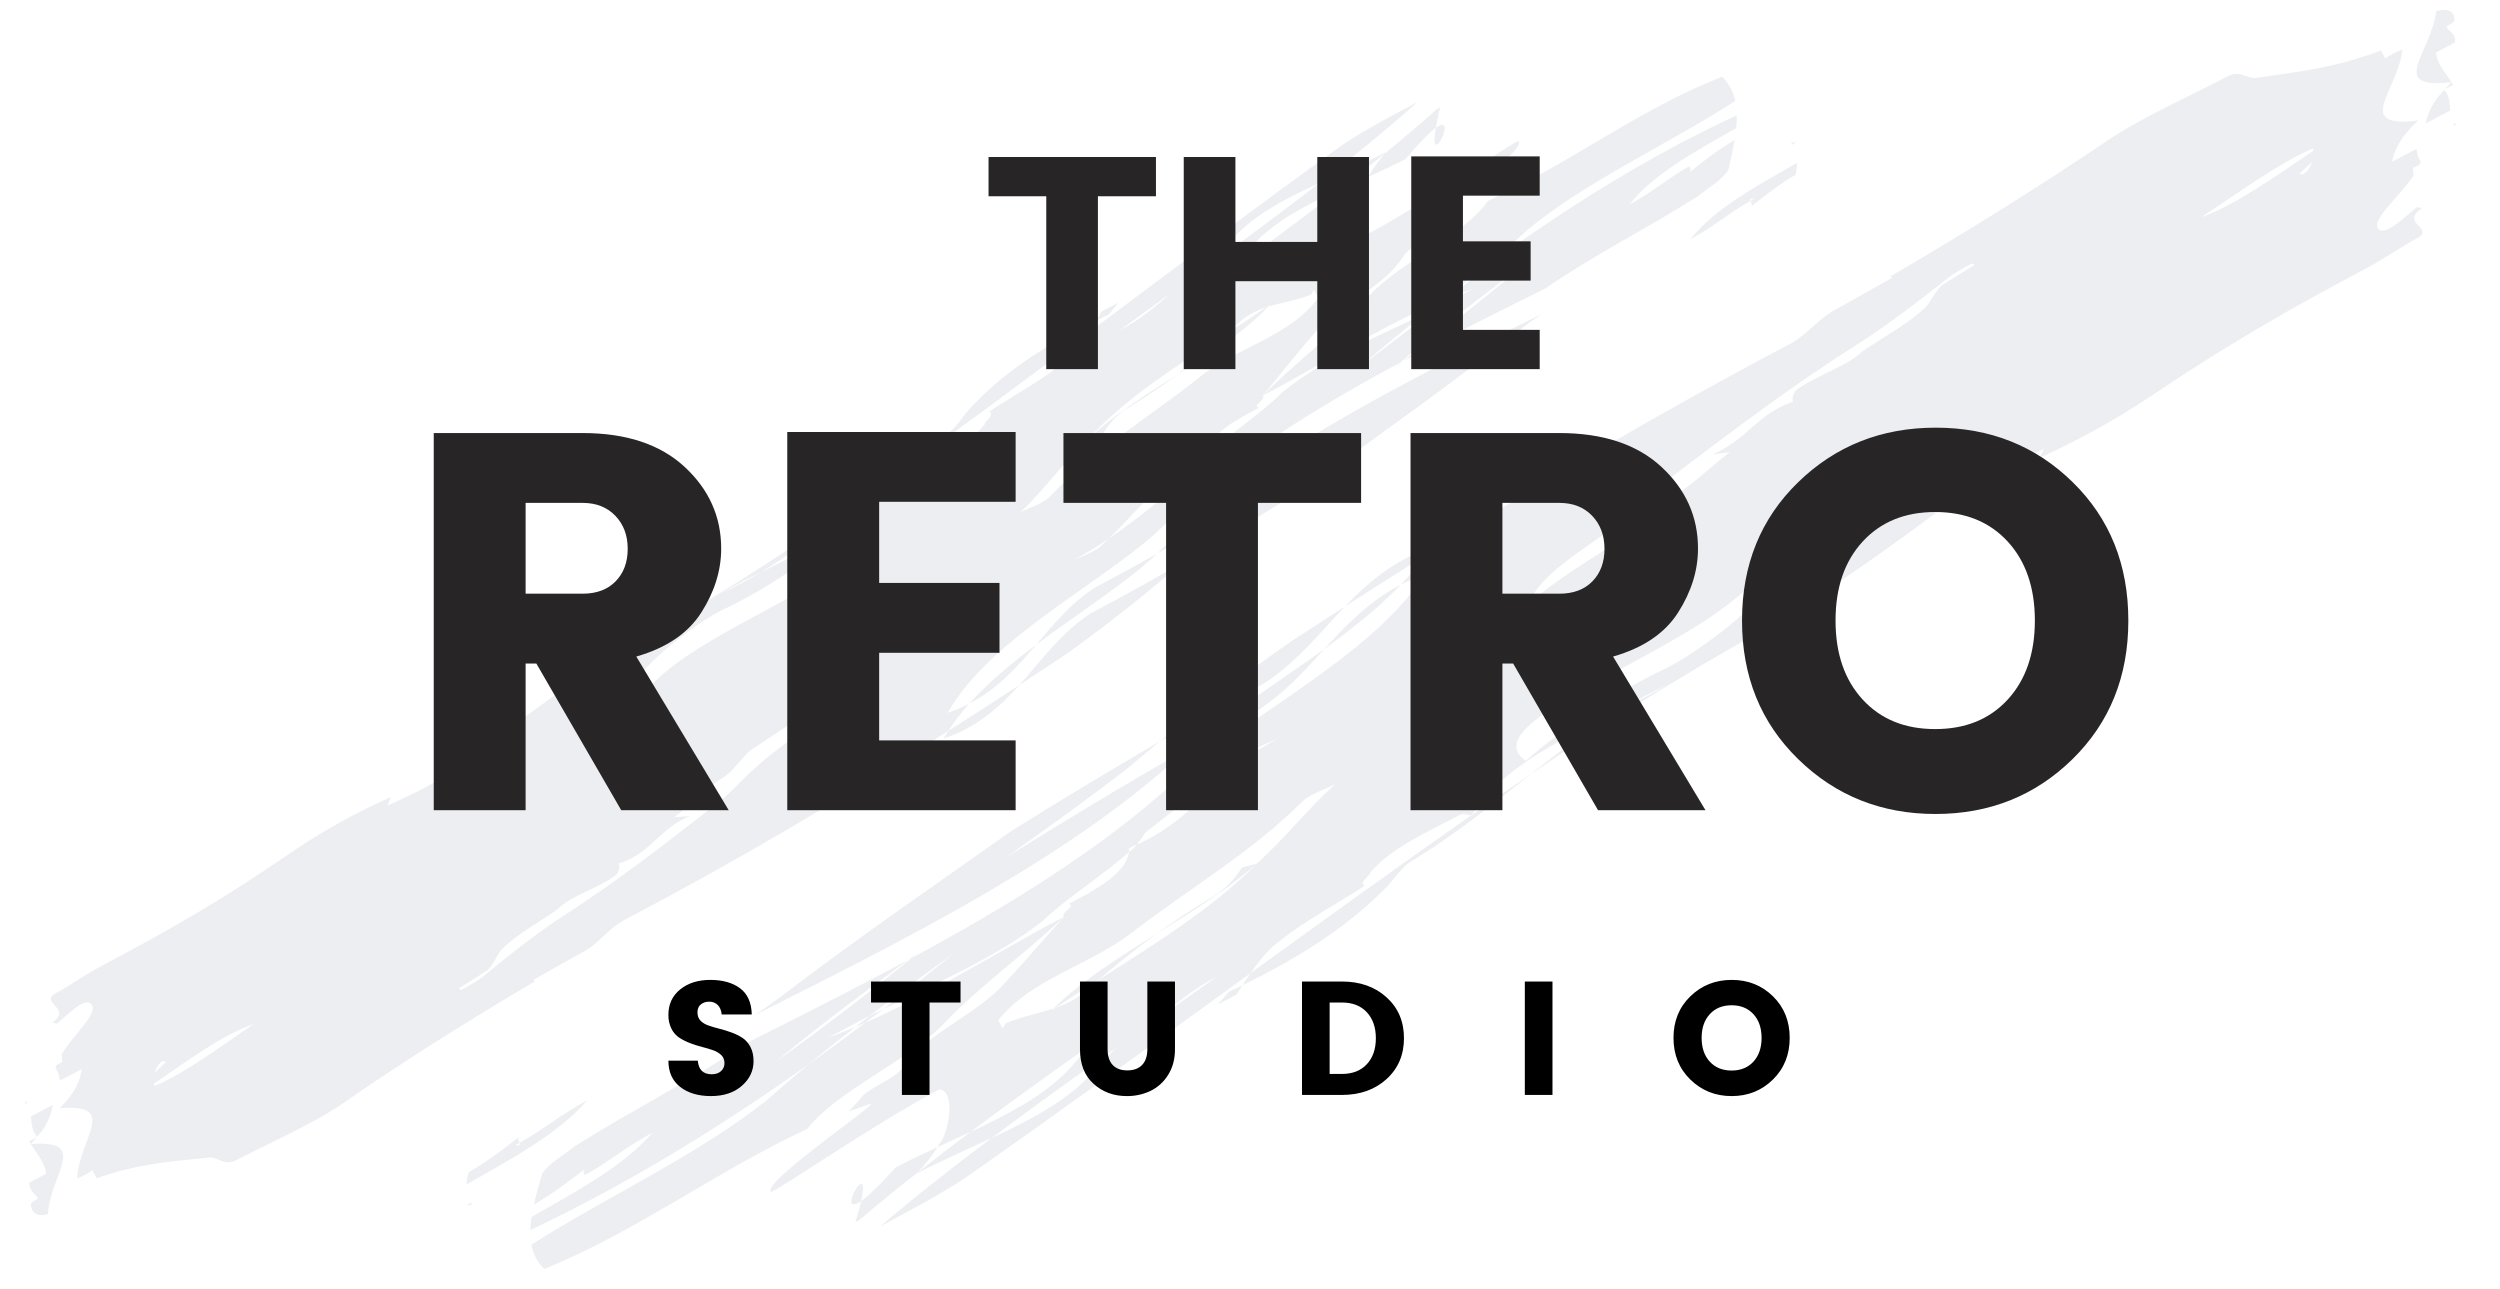
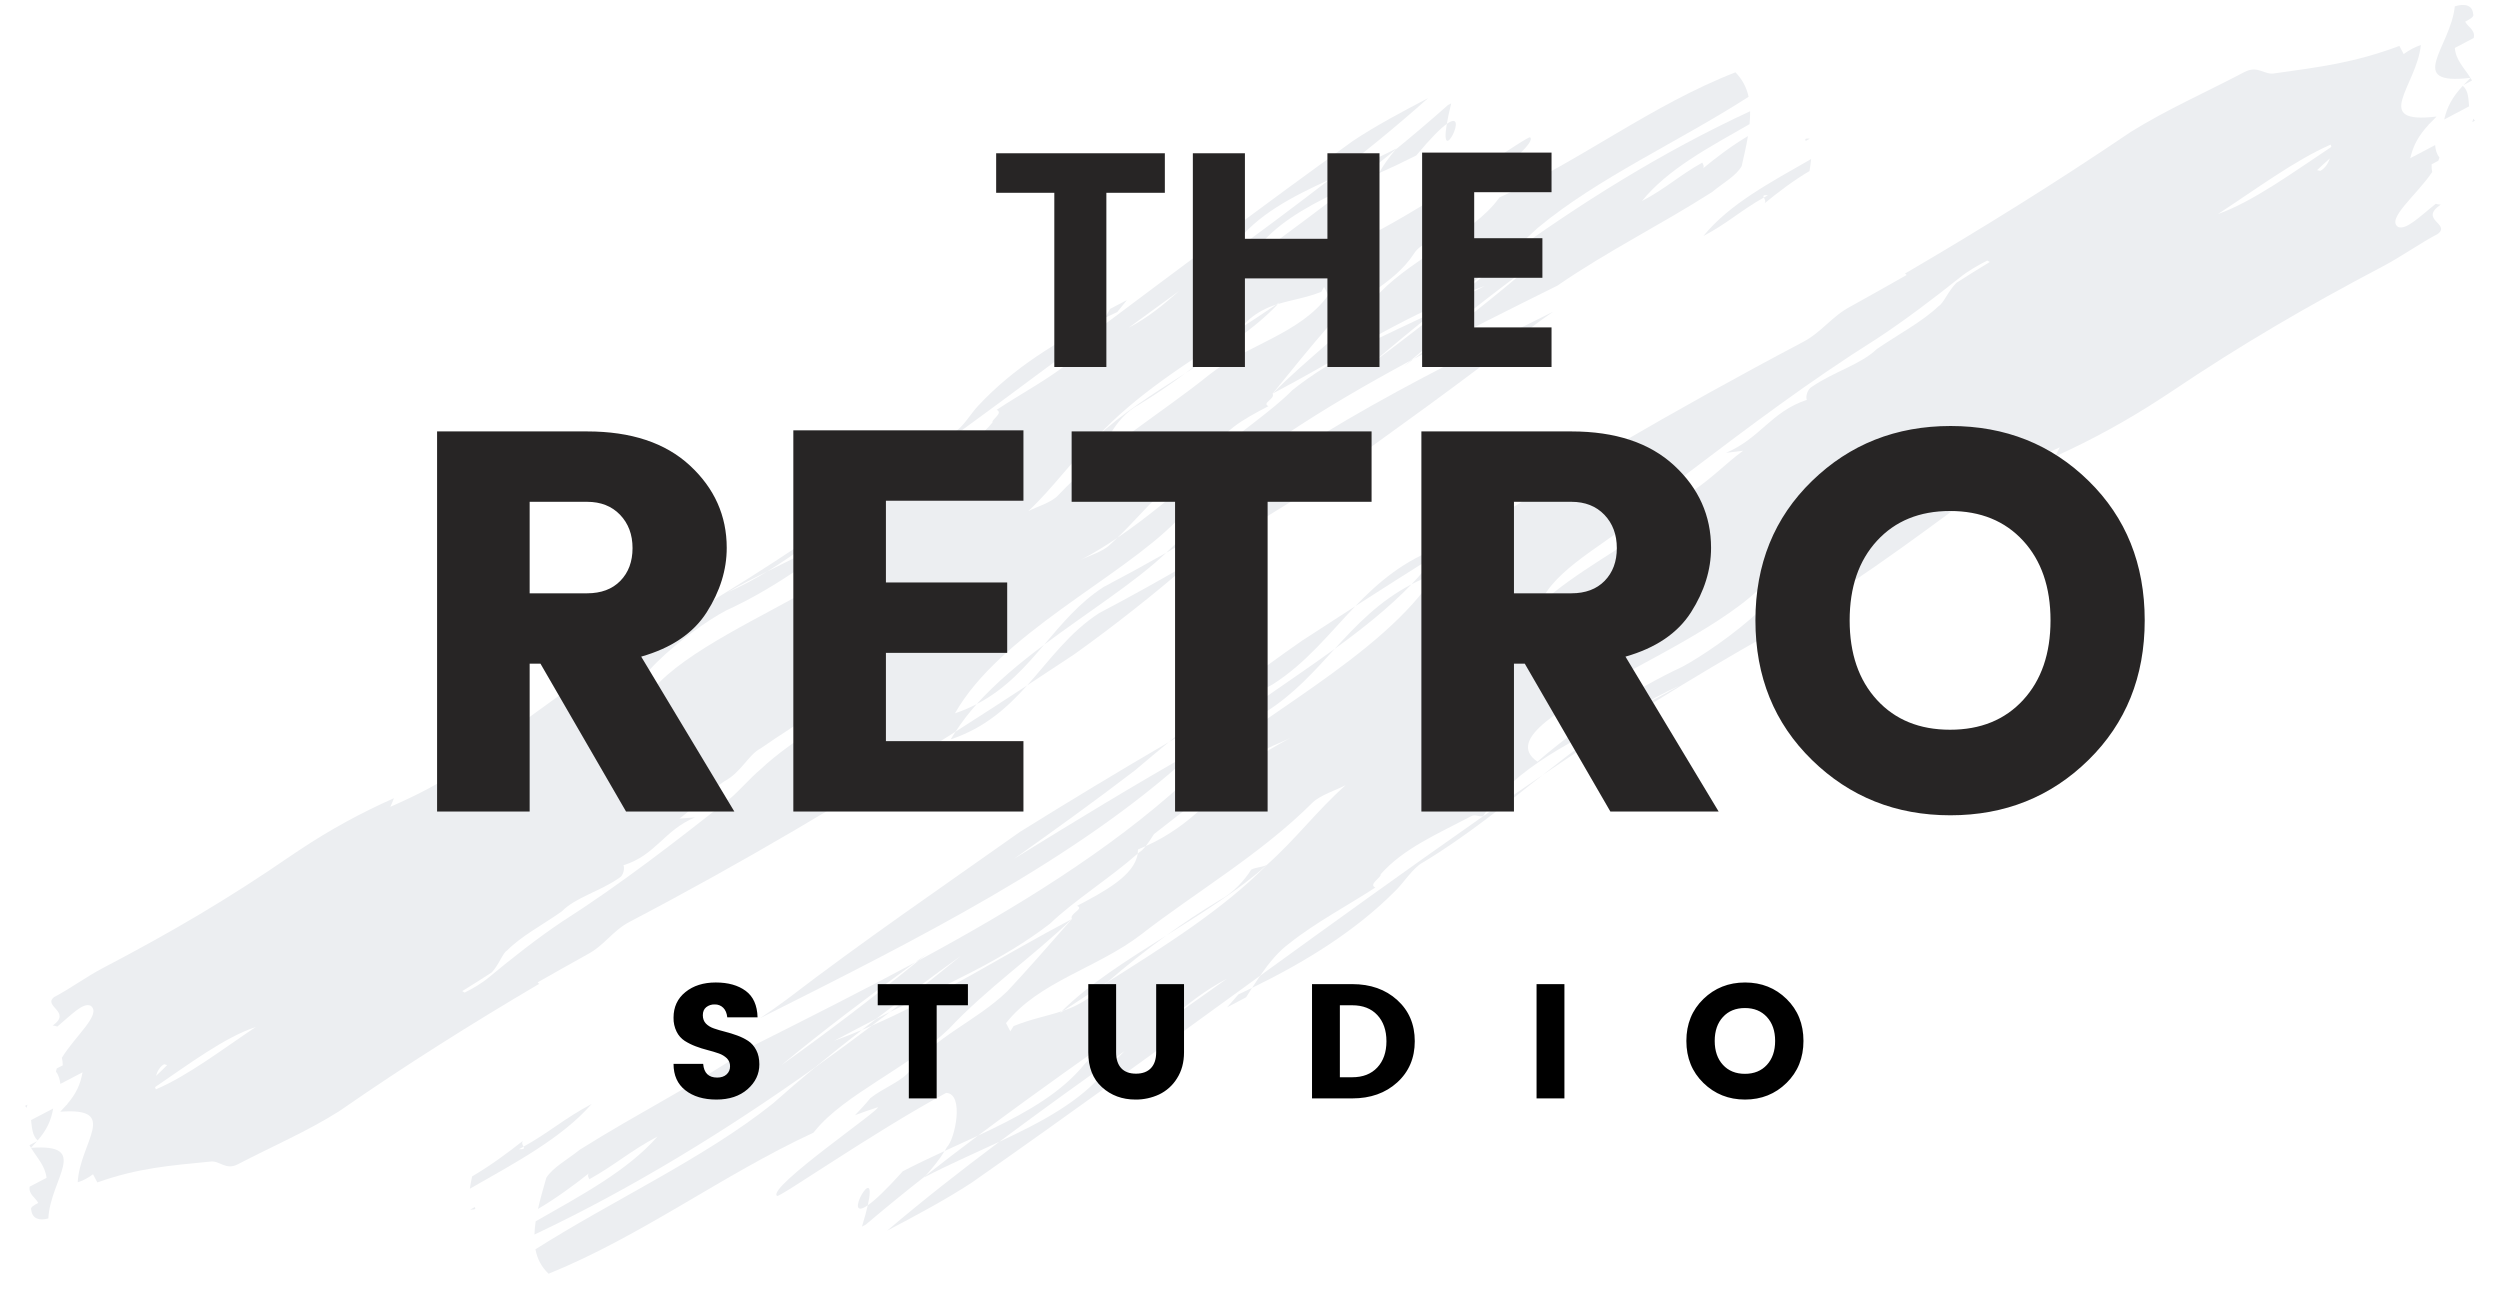
- <svg xmlns="http://www.w3.org/2000/svg" width="130" height="67" viewBox="0 0 131 67">
+ <svg xmlns="http://www.w3.org/2000/svg" width="130" height="67" viewBox="0 0 130 67">
  <g fill="none" fill-rule="evenodd">
    <path d="M1.927 59.342l-.395.207c.024.046.052.09.079.136.118-.121.221-.234.316-.343M1.425 57.441l-.124.066c.034.031.056.066.084.101.011-.055.022-.111.04-.167M1.614 59.689c.301.502.736.933.806 1.557l-.875.459c-.071.397.296.564.444.849-.219.114-.437.228-.363.37.051.446.417.568.887.434.112-2.08 2.216-3.902-.899-3.669M2.766 57.641l-1.152.603c.05.388.058.797.344 1.061.472-.551.692-1.015.808-1.664M91.72 10.272c-.045-.086-.049-.142.215-.119-.077.04-.144.081-.215.119.04.083.114.195.042.298.678-.56 1.491-1.179 2.333-1.677.034-.21.063-.419.083-.623-2.099 1.207-4.242 2.329-5.6 4.001 1.24-.649 1.963-1.343 3.142-1.999M93.897 7.33c.074-.04.142-.081.215-.12-.262-.024-.259.032-.215.12M57.382 30.525c-1.259.816-2.163 1.912-3.088 3 2.28-1.706 4.729-3.245 6.347-4.78a113.143 113.143 0 01-3.259 1.78M49.436 38.447c1.775-.593 2.94-1.653 3.977-2.807a368.695 368.695 0 01-3.721 2.404c-.085.134-.179.267-.256.403M50.79 36.612c1.501-.777 2.516-1.926 3.504-3.087-1.29.964-2.512 1.984-3.504 3.087M73.645 8.084c.77-.925 1.274-1.417 1.589-1.642.047-.276.119-.623.229-1.067a5.829 5.829 0 00-.175.092 85.155 85.155 0 01-2.726 2.319c-.332.402-.638.808-.856 1.22a41.52 41.52 0 001.939-.922M75.234 6.442c-.397 2.363 1.233-.873 0 0M73.516 18.661l-.151.08c-.128.109-.261.217-.387.326.183-.137.356-.27.538-.406M59.223 21.043a31.263 31.263 0 002.429-1.646c-1.677 1.07-3.37 2.144-4.617 3.332.218-.114.513-.087.732-.202.29-.511.797-1.138 1.456-1.484" fill="#ECEEF1" />
    <path d="M55.004 25.776c2.328-2.479 5.319-4.228 7.87-6.284 1.968-1.571 4.747-2.126 6.199-4.148l-.222-.424-.144.256c-.812.319-1.551.417-2.257.636.029-.032.064-.063.093-.096l-.183.125a4.02 4.02 0 00-1.381.746c-.2.191-.405.383-.613.572-2.607 1.685-5.317 3.383-7.331 5.57-1.31 1.227-2.253 2.623-3.564 3.851.437-.229 1.169-.433 1.533-.804zm6.312-10.647c-.801.702-1.584 1.367-2.626 1.913.873-.642 1.749-1.277 2.626-1.913zM44.409 27.296c-1.994 1.81-4.409 3.425-6.651 4.448-1.753.918-6.344 4.403-4.578 5.643.554-4.219 14.449-7.646 11.229-10.091zm.764 7.415c-1.382 1.624-3.573 2.771-5.614 4.202-.657.344-1.017 1.253-1.893 1.712-1.022.714-1.53 1.342-2.333 1.941l.807-.061c-1.608.663-2.04 1.97-3.721 2.488.075.143.004.54-.215.655-1.02.714-2.265 1.006-2.993 1.747-1.02.715-2.114 1.288-2.843 2.03-.22.115-.434.768-.798 1.14-.505.336-1.021.653-1.534.972.044.025.085.052.124.078.438-.222.873-.468 1.264-.794 1.167-.971 2.551-2.057 3.79-2.886 3.139-2.004 5.908-4.176 8.676-6.347.583-.485 1.093-1.112 1.675-1.597 1.675-1.598 4.159-2.72 4.953-4.396.145-.257.583-.487.655-.884zm-31.869 18.69c-1.631.544-3.44 1.906-5.238 3.127a.442.442 0 00.039.118c1.674-.71 3.466-2.089 5.199-3.245zM8.11 55.947c.194-.176.39-.367.582-.563a2.25 2.25 0 01-.155-.044c-.212.11-.353.352-.427.607zm71.546-42.18a113.82 113.82 0 00-6.291 4.974c-4.568 2.459-8.823 5.118-12.198 8.359-2.91 2.967-9.19 5.895-11.509 9.993a7.78 7.78 0 001.132-.481c-.413.462-.782.939-1.098 1.432-5.528 3.521-11.047 6.799-16.957 9.893-.877.459-1.311 1.229-2.187 1.688-.876.486-1.734.971-2.587 1.456.013.034.04.06.08.077-3.513 2.069-6.917 4.206-10.409 6.628-1.678 1.059-3.506 1.836-5.257 2.753-.656.344-.953-.222-1.465-.134-2.122.21-3.732.332-5.85 1.081l-.223-.424c-.276.206-.55.344-.796.415.111-2.081 2.215-3.903-.901-3.668l-.002-.005a7.8 7.8 0 00.316-.344l.042-.022-.011-.014c.472-.551.691-1.014.807-1.663l-1.152.602c-.031-.236-.088-.459-.231-.636.013-.055.024-.11.042-.167.171-.088.314-.164.314-.164a1.837 1.837 0 00-.047-.392c.686-1.134 2.104-2.279 1.492-2.707-.392-.18-.99.466-1.729 1.084a1.023 1.023 0 00-.24-.053c1.021-.715-.519-.99.064-1.475.876-.459 1.675-1.06 2.551-1.518 3.566-1.868 6.498-3.582 9.778-5.841.145-.099.291-.194.436-.291a32.597 32.597 0 014.914-2.696 5.35 5.35 0 01-.187.448c1.385-.61 2.742-1.28 3.969-2.197 2.988-2.287 5.976-4.572 9.405-6.548 3.612-2.036 6.992-4.184 10.47-6.609-1.358 1.112-2.729 2.195-4.24 3.111-.709.352-1.412.711-2.075 1.095a18.406 18.406 0 002.075-1.095c2.728-1.357 5.59-2.639 6.974-5.055.287-.001.361.141.579.027 1.534-.803 3.14-1.464 4.157-2.718-.074-.142.584-.487.217-.655 1.24-.83 2.774-1.632 3.939-2.603.521-.39.945-.958 1.339-1.588 4.305-3.22 8.552-6.418 13.242-9.788 1.187-.795 2.636-1.561 3.91-2.228-1.627 1.454-3.354 2.857-5.13 4.236-1.957.891-3.778 1.847-4.898 3.358-.279.319-.559.627-.846.929a239.552 239.552 0 005.744-4.287c1.154-.529 2.356-1.034 3.487-1.619-.017.022-.033.044-.053.065-.789.646-1.591 1.284-2.407 1.916-1.74.794-3.371 1.638-4.499 2.878-.14.154-.277.315-.399.482-.277.317-.56.626-.846.927a292.157 292.157 0 003.571-2.634c.73-.546 1.456-1.097 2.173-1.653.512-.232 1.032-.463 1.551-.696-.035.062-.073.127-.101.191-.367.371-.722 2.675.157 2.756 3.352-1.801 7.732-4.951 7.806-4.809.514.452-4.875 4.22-4.582 4.248.357-.106.709-.223 1.056-.345-.247.275-.485.551-.691.83-.583.484-1.534.803-1.825 1.315-1.087 1.652-2.988 2.286-4.443 3.768-.874 1-1.891 2.252-2.907 3.507.147.282-.585.486-.217.654-1.236.648-2.666 1.397-2.763 2.5-.026.024-.052.045-.078.068-.087.046-.186.159-.285.292-2.132.932-3.156 2.468-4.735 3.989-.604.408-1.231.797-1.902 1.148.438-.229 1.168-.432 1.533-.804.126-.114.249-.229.369-.344 1.564-1.058 2.949-2.264 4.368-3.398.086-.151.223-.394.367-.591.118-.052.237-.103.359-.15a1.818 1.818 0 01.004-.21c1.3-1.198 2.933-2.239 4.003-3.33 2.177-1.756 4.893-2.875 7.413-4.092a119.541 119.541 0 00-3.242 2.674 162.148 162.148 0 003.882-2.989c.215-.107.424-.212.633-.323l1.315-.688c-.442.152-.873.317-1.298.486.732-.59 1.45-1.183 2.148-1.788 4.044-2.961 8.396-5.677 12.956-7.787a6.32 6.32 0 01-.029.67c-2.099 1.206-4.241 2.328-5.598 4.001 1.236-.647 1.961-1.344 3.139-1.998.042.082.115.193.042.297.679-.561 1.491-1.18 2.334-1.678-.085.512-.207 1.037-.327 1.563-.291.512-.947.857-1.531 1.342-2.714 1.734-5.431 3.064-8.051 4.872-2.52 1.252-5.038 2.503-7.469 3.808 2.218-1.67 4.237-3.245 6.14-4.894z" fill="#ECEEF1" />
    <path d="M75.441 15.552c.856-.668 1.723-1.331 2.609-1.981a66.319 66.319 0 001.918-1.725c3.119-2.598 7.36-4.494 10.958-6.813a2.546 2.546 0 00-.682-1.272c-4.342 1.686-8.045 4.592-12.267 6.503-.024.031-.05.061-.073.094-1.308 1.767-4.303 2.976-6.123 4.829-1.745 1.996-3.787 3.426-5.605 5.28 3.164-1.657 6.012-3.537 9.265-4.915M53.413 35.64a488.1 488.1 0 002.452-1.618 83.206 83.206 0 006.094-4.809 120.604 120.604 0 01-4.8 2.666c-1.555 1.006-2.567 2.444-3.746 3.761" fill="#ECEEF1" />
    <path d="M63.516 27.853c-.523.464-1.039.915-1.557 1.36 2.331-1.36 4.611-2.771 6.88-4.193 3.586-2.613 7.213-5.151 10.71-7.932.402-.308.807-.6 1.216-.88-7.319 3.63-14.616 7.247-19.821 12.246-.093.097-.202.194-.303.291 2.872-1.627 5.654-3.346 8.42-5.079-1.868 1.36-3.725 2.739-5.545 4.187M74.612 16.199c.216-.104.428-.209.64-.315.221-.175.435-.349.65-.525-.154.065-.309.128-.461.193-.277.217-.556.429-.829.647M66.45 15.812l-.09.029a95.73 95.73 0 01-1.994 1.318 35.617 35.617 0 01-2.714 2.238c1.811-1.154 3.599-2.301 4.798-3.585M58.603 15.601c-.219.114-.655.342-.875.459l-.265.463c.208-.1.42-.199.633-.296l.507-.626M46.875 24.657c3.593-2.584 6.929-5.067 10.231-7.537.122-.194.241-.394.357-.597-2.466 1.181-4.778 2.623-6.589 4.567-.363.371-.799 1.139-1.236 1.368-2.003 1.221-3.742 2.703-5.497 4.143.879-.613 1.762-1.239 2.659-1.891.026-.017.05-.035.075-.053M128.101 4.422l.444-.235c-.024-.045-.054-.089-.081-.135a8.794 8.794 0 00-.363.37M128.56 6.346l.139-.074c-.036-.03-.058-.066-.087-.1-.015.057-.029.115-.052.174M128.461 4.048c-.306-.5-.763-.919-.81-1.556l.983-.517c.096-.413-.297-.565-.446-.848.245-.13.491-.259.416-.399-.035-.457-.43-.562-.953-.399-.222 2.141-2.62 4.125.81 3.719M127.099 6.213l1.293-.682c-.038-.394-.026-.814-.328-1.069-.543.59-.808 1.078-.965 1.751M27.224 59.627c.045.087.047.144-.242.135.086-.046.162-.091.242-.135-.04-.082-.116-.192-.032-.303-.772.612-1.693 1.291-2.641 1.848a9.751 9.751 0 00-.12.643c2.36-1.351 4.765-2.619 6.336-4.409-1.393.734-2.219 1.486-3.543 2.221M24.693 62.766c-.083.044-.159.09-.242.134.287.011.286-.046.242-.134M65.872 36.987c1.421-.904 2.465-2.079 3.532-3.246-2.584 1.875-5.344 3.586-7.193 5.25a149.017 149.017 0 013.661-2.004M74.972 28.427c-1.977.705-3.305 1.856-4.498 3.096a461.401 461.401 0 014.198-2.669c.098-.141.209-.282.3-.427M73.398 30.384c-1.685.879-2.853 2.112-3.994 3.357 1.462-1.058 2.853-2.171 3.994-3.357M46.948 60.904c-.89.991-1.467 1.524-1.823 1.771-.065.286-.161.646-.303 1.108l.197-.103a102.18 102.18 0 013.101-2.529c.384-.43.739-.863 1-1.299-.732.338-1.463.684-2.172 1.052M45.125 62.675c.55-2.448-1.395.962 0 0M47.6 50.036l.169-.09.441-.355c-.208.151-.405.297-.61.445M63.395 46.823a39.544 39.544 0 00-2.745 1.821c1.891-1.189 3.802-2.382 5.226-3.67-.245.129-.567.118-.812.247-.343.541-.93 1.213-1.669 1.602" fill="#ECEEF1" />
    <path d="M68.251 41.736c-2.673 2.672-6.038 4.627-8.936 6.875-2.236 1.719-5.311 2.438-7.002 4.592l.224.425.17-.271c.907-.372 1.722-.511 2.507-.775-.034.035-.073.069-.107.104l.206-.138a5.08 5.08 0 001.552-.84c.228-.208.463-.415.7-.621 2.941-1.869 5.996-3.759 8.311-6.113 1.497-1.329 2.599-2.814 4.097-4.145-.491.259-1.304.507-1.722.907zm-7.438 11.272c.913-.764 1.803-1.49 2.973-2.106-.989.706-1.98 1.406-2.973 2.106zm19.135-13.401c2.275-1.966 5.002-3.753 7.511-4.924 1.969-1.038 7.173-4.863 5.296-6.039-.813 4.36-16.221 8.626-12.807 10.963zm-.479-7.573c1.593-1.741 4.052-3.037 6.361-4.615.737-.389 1.176-1.342 2.159-1.86 1.155-.789 1.743-1.459 2.654-2.12l-.888.108c1.796-.768 2.332-2.133 4.201-2.756-.074-.142.021-.554.268-.683 1.154-.789 2.533-1.155 3.367-1.955 1.154-.789 2.383-1.435 3.218-2.236.247-.13.513-.813.931-1.214.57-.373 1.151-.725 1.73-1.08a2.036 2.036 0 01-.133-.074c-.491.252-.98.527-1.425.883-1.327 1.06-2.897 2.25-4.297 3.168-3.54 2.225-6.683 4.604-9.825 6.982-.663.528-1.252 1.201-1.915 1.729-1.914 1.732-4.693 3.016-5.646 4.781-.171.271-.663.53-.76.942zm35.863-20.902c1.816-.647 3.867-2.141 5.898-3.492a.403.403 0 00-.038-.12c-1.869.82-3.903 2.333-5.86 3.612zm5.821-2.894c-.22.192-.445.399-.666.611.058.009.114.021.169.037.239-.125.405-.382.497-.648zM40.627 55.392a142.477 142.477 0 007.142-5.446c5.13-2.77 9.926-5.729 13.785-9.238 3.337-3.203 10.367-6.546 13.109-10.878a9.839 9.839 0 00-1.265.554 13.52 13.52 0 001.274-1.53c6.234-3.912 12.447-7.573 19.08-11.068.983-.518 1.497-1.332 2.48-1.85.986-.546 1.95-1.09 2.91-1.634a.137.137 0 00-.085-.075c3.955-2.313 7.791-4.691 11.74-7.365 1.891-1.177 3.934-2.074 5.898-3.108.739-.39 1.036.176 1.603.058 2.338-.33 4.11-.542 6.47-1.424l.223.423c.314-.227.62-.382.894-.468-.222 2.141-2.618 4.126.811 3.718l.002.004a8.78 8.78 0 00-.362.37l-.048.025.011.014c-.544.591-.807 1.079-.965 1.752l1.292-.681c.023.24.075.467.224.641-.018.057-.033.114-.055.172l-.352.186c-.005.142.006.275.032.4-.807 1.201-2.418 2.454-1.767 2.861.421.163 1.108-.533 1.948-1.207.084.024.175.039.262.042-1.154.789.521.989-.142 1.517-.983.519-1.889 1.179-2.873 1.696-4.001 2.11-7.3 4.028-11.009 6.523-.163.11-.327.215-.491.322a40.892 40.892 0 01-5.521 3.032c.068-.16.144-.316.226-.469-1.548.701-3.069 1.462-4.46 2.469-3.388 2.508-6.776 5.015-10.633 7.228-4.061 2.285-7.872 4.672-11.806 7.349 1.543-1.216 3.1-2.402 4.802-3.422a47.708 47.708 0 002.329-1.237c-.814.371-1.584.788-2.329 1.237-3.059 1.539-6.26 3.009-7.896 5.564-.314.016-.388-.125-.634.004-1.72.907-3.515 1.672-4.691 3.014.074.141-.664.53-.27.683-1.4.918-3.122 1.826-4.446 2.885-.591.428-1.084 1.034-1.547 1.702-4.877 3.537-9.691 7.049-14.999 10.762-1.341.88-2.968 1.743-4.397 2.497 1.855-1.58 3.817-3.113 5.833-4.624 2.189-1.021 4.234-2.1 5.535-3.712.321-.342.644-.674.973-.999a303.823 303.823 0 00-6.508 4.711c-1.293.605-2.635 1.188-3.904 1.85.02-.024.038-.047.06-.071.898-.705 1.809-1.404 2.733-2.096 1.948-.909 3.778-1.863 5.076-3.197.161-.166.318-.338.461-.516.319-.341.645-.674.973-.998a379.277 379.277 0 00-4.046 2.896c-.826.602-1.65 1.205-2.464 1.815-.571.266-1.154.531-1.733.797.04-.066.085-.133.119-.201.42-.4.921-2.785-.039-2.821-3.765 2.028-8.722 5.499-8.796 5.357-.542-.436 5.551-4.594 5.232-4.608-.397.128-.789.267-1.176.412.285-.297.56-.593.8-.89.662-.53 1.72-.907 2.064-1.449 1.273-1.754 3.388-2.508 5.057-4.107 1.007-1.073 2.182-2.414 3.358-3.757-.148-.282.665-.53.269-.684 1.387-.73 2.992-1.576 3.152-2.714l.089-.076c.098-.051.212-.171.327-.314 2.384-1.071 3.581-2.704 5.388-4.35a25.075 25.075 0 012.141-1.281c-.491.259-1.302.507-1.721.907-.143.124-.283.249-.42.374-1.767 1.17-3.345 2.483-4.957 3.724-.101.159-.263.417-.431.626a7.937 7.937 0 01-.401.173c0 .074-.006.146-.015.217-1.483 1.299-3.326 2.456-4.552 3.634-2.473 1.919-5.506 3.214-8.33 4.599 1.259-.965 2.489-1.94 3.685-2.919a202.992 202.992 0 00-4.402 3.276c-.241.122-.475.242-.71.366l-1.477.778c.493-.18.973-.372 1.448-.569a102.77 102.77 0 00-2.442 1.951c-4.58 3.258-9.485 6.281-14.589 8.691a5.97 5.97 0 01.064-.688c2.361-1.352 4.764-2.619 6.334-4.409-1.388.731-2.217 1.485-3.541 2.219-.041-.082-.116-.191-.031-.302-.772.612-1.693 1.291-2.642 1.848.119-.53.277-1.076.434-1.622.344-.542 1.081-.931 1.744-1.461 3.062-1.925 6.106-3.437 9.068-5.435 2.826-1.42 5.649-2.84 8.379-4.311-2.515 1.834-4.806 3.56-6.973 5.356z" fill="#ECEEF1" />
    <path d="M45.337 53.332c-.97.732-1.954 1.46-2.957 2.174a81.01 81.01 0 00-2.188 1.875c-3.547 2.835-8.291 5.01-12.35 7.583.094.481.303.913.686 1.27 4.845-1.966 9.048-5.147 13.772-7.336.028-.034.058-.065.084-.101 1.521-1.884 4.865-3.286 6.95-5.287 2.012-2.143 4.321-3.721 6.405-5.722-3.552 1.871-6.767 3.955-10.402 5.544M70.474 31.523c-.918.591-1.841 1.187-2.768 1.792a103.82 103.82 0 00-6.919 5.267 152.88 152.88 0 015.395-2.996c1.754-1.116 2.933-2.648 4.292-4.063M59.014 40.062c.596-.506 1.184-.996 1.773-1.48a315.034 315.034 0 00-7.749 4.675c-4.06 2.874-8.163 5.676-12.133 8.719-.456.336-.915.659-1.377.968 8.204-4.12 16.384-8.225 22.337-13.638.106-.104.231-.21.346-.315-3.229 1.824-6.365 3.739-9.482 5.667 2.114-1.498 4.218-3.013 6.285-4.596" fill="#ECEEF1" />
    <path d="M46.278 52.623c-.242.119-.48.237-.717.357-.25.192-.495.383-.739.575l.515-.223c.315-.237.631-.471.941-.709M55.214 52.582l.099-.034c.734-.49 1.489-.976 2.252-1.461a44.321 44.321 0 013.085-2.443c-2.042 1.281-4.059 2.556-5.436 3.938M63.811 52.379l.984-.519c.104-.165.207-.328.312-.491-.233.114-.471.228-.708.339l-.588.671M77.115 42.449c-4.066 2.846-7.845 5.575-11.588 8.288-.142.206-.282.418-.42.632 2.762-1.345 5.37-2.949 7.449-5.043.416-.399.931-1.213 1.422-1.471 2.256-1.36 4.236-2.976 6.231-4.548a197.81 197.81 0 00-3.008 2.084c-.029.018-.057.039-.086.058" fill="#ECEEF1" />
    <path d="M27.542 26.094v4.758h2.985c.732 0 1.309-.215 1.731-.647.422-.433.634-1 .634-1.704s-.216-1.281-.648-1.732c-.432-.451-1.005-.675-1.717-.675h-2.985zm0 8.418v7.686h-4.814V22.434h7.799c2.289 0 4.072.591 5.349 1.774 1.276 1.182 1.914 2.609 1.914 4.279 0 1.145-.347 2.262-1.041 3.351-.695 1.088-1.83 1.857-3.407 2.307l4.843 8.053h-5.632l-4.448-7.686h-.563zM53.219 22.378v3.659h-7.151v4.251h6.306v3.66h-6.306v4.59h7.151v3.66H41.253v-19.82h11.966M55.725 26.094v-3.66h15.597v3.66h-5.406v16.104h-4.813V26.094h-5.378M78.726 26.094v4.758h2.985c.731 0 1.308-.215 1.731-.647.422-.433.633-1 .633-1.704s-.216-1.281-.646-1.732c-.433-.451-1.005-.675-1.718-.675h-2.985zm0 8.418v7.686h-4.814V22.434h7.799c2.289 0 4.072.591 5.349 1.774 1.276 1.182 1.915 2.609 1.915 4.279 0 1.145-.348 2.262-1.042 3.351-.695 1.088-1.831 1.857-3.408 2.307l4.843 8.053h-5.63l-4.449-7.686h-.563zM105.205 36.398c.947-1.032 1.422-2.411 1.422-4.138 0-1.727-.475-3.107-1.422-4.139-.948-1.032-2.216-1.549-3.801-1.549-1.587 0-2.853.517-3.801 1.549s-1.421 2.412-1.421 4.139c0 1.727.473 3.106 1.421 4.138.948 1.033 2.214 1.548 3.801 1.548 1.585 0 2.853-.515 3.801-1.548zm-10.98 3.124c-1.962-1.914-2.943-4.334-2.943-7.262s.981-5.345 2.943-7.25c1.96-1.906 4.364-2.858 7.207-2.858s5.237.952 7.179 2.858c1.944 1.905 2.914 4.322 2.914 7.25s-.976 5.348-2.927 7.262c-1.953 1.915-4.346 2.873-7.18 2.873-2.834 0-5.233-.958-7.193-2.873zM51.8 10.027V7.969h8.772v2.058h-3.041v9.057h-2.707v-9.057H51.8M69.026 7.969h2.708v11.115h-2.708v-4.607h-4.29v4.607h-2.708V7.969h2.708v4.449h4.29V7.969M80.68 7.937v2.059h-4.022v2.391h3.547v2.058h-3.547v2.581h4.022v2.058h-6.73V7.937h6.73" fill="#272525" />
    <path d="M37.166 52.231a.667.667 0 00-.445.145c-.116.096-.174.234-.174.414 0 .181.055.326.161.437.108.11.248.195.419.253.173.06.365.117.577.17.211.054.421.118.63.195.209.076.4.171.572.283.172.114.312.273.419.479.108.206.161.453.161.741 0 .503-.205.932-.614 1.292-.409.358-.948.537-1.618.537-.669 0-1.207-.161-1.616-.483-.41-.322-.614-.779-.614-1.372h1.541c.039.475.282.712.728.712.208 0 .372-.056.491-.166a.543.543 0 00.178-.419.565.565 0 00-.161-.415 1.154 1.154 0 00-.419-.254 6.717 6.717 0 00-.576-.173 5.683 5.683 0 01-.631-.199 3.112 3.112 0 01-.572-.284 1.198 1.198 0 01-.418-.474 1.556 1.556 0 01-.161-.732c0-.554.205-.996.618-1.33.411-.333.938-.499 1.579-.499.64 0 1.159.145 1.554.436.394.29.601.749.618 1.375h-1.575c-.023-.214-.092-.379-.208-.495a.598.598 0 00-.444-.174M45.642 52.274v-1.1h4.69v1.1h-1.625v4.843h-1.448v-4.843h-1.617M56.591 54.722v-3.548h1.447v3.548c0 .355.087.629.262.82.176.192.433.289.771.289.339 0 .598-.097.779-.289.181-.191.271-.465.271-.82v-3.548h1.448v3.548c0 .524-.123.977-.368 1.358a2.212 2.212 0 01-.931.834 2.85 2.85 0 01-1.224.263c-.689 0-1.271-.214-1.745-.644-.474-.429-.71-1.032-.71-1.811M69.673 56.017h.643c.553 0 .989-.169 1.304-.508.316-.339.475-.793.475-1.364 0-.57-.159-1.024-.475-1.363-.315-.339-.751-.508-1.304-.508h-.643v3.743zm.643-4.843c.949 0 1.728.274 2.337.825.61.551.915 1.265.915 2.143 0 .876-.305 1.592-.915 2.146-.609.553-1.388.829-2.337.829h-2.091v-5.943h2.091zM79.901 57.117h1.449v-5.943h-1.449zM91.879 55.373c.285-.311.428-.726.428-1.245 0-.519-.143-.934-.428-1.244-.285-.311-.666-.466-1.143-.466s-.858.155-1.143.466c-.285.31-.428.725-.428 1.244s.143.934.428 1.245c.285.311.666.466 1.143.466s.858-.155 1.143-.466zm-3.303.94c-.59-.576-.885-1.304-.885-2.185 0-.88.295-1.607.885-2.18.59-.572 1.313-.859 2.168-.859.856 0 1.575.287 2.159.859.585.573.877 1.3.877 2.18 0 .881-.294 1.609-.881 2.185-.587.576-1.307.864-2.159.864-.852 0-1.574-.288-2.164-.864z" fill="#000" />
  </g>
</svg>
